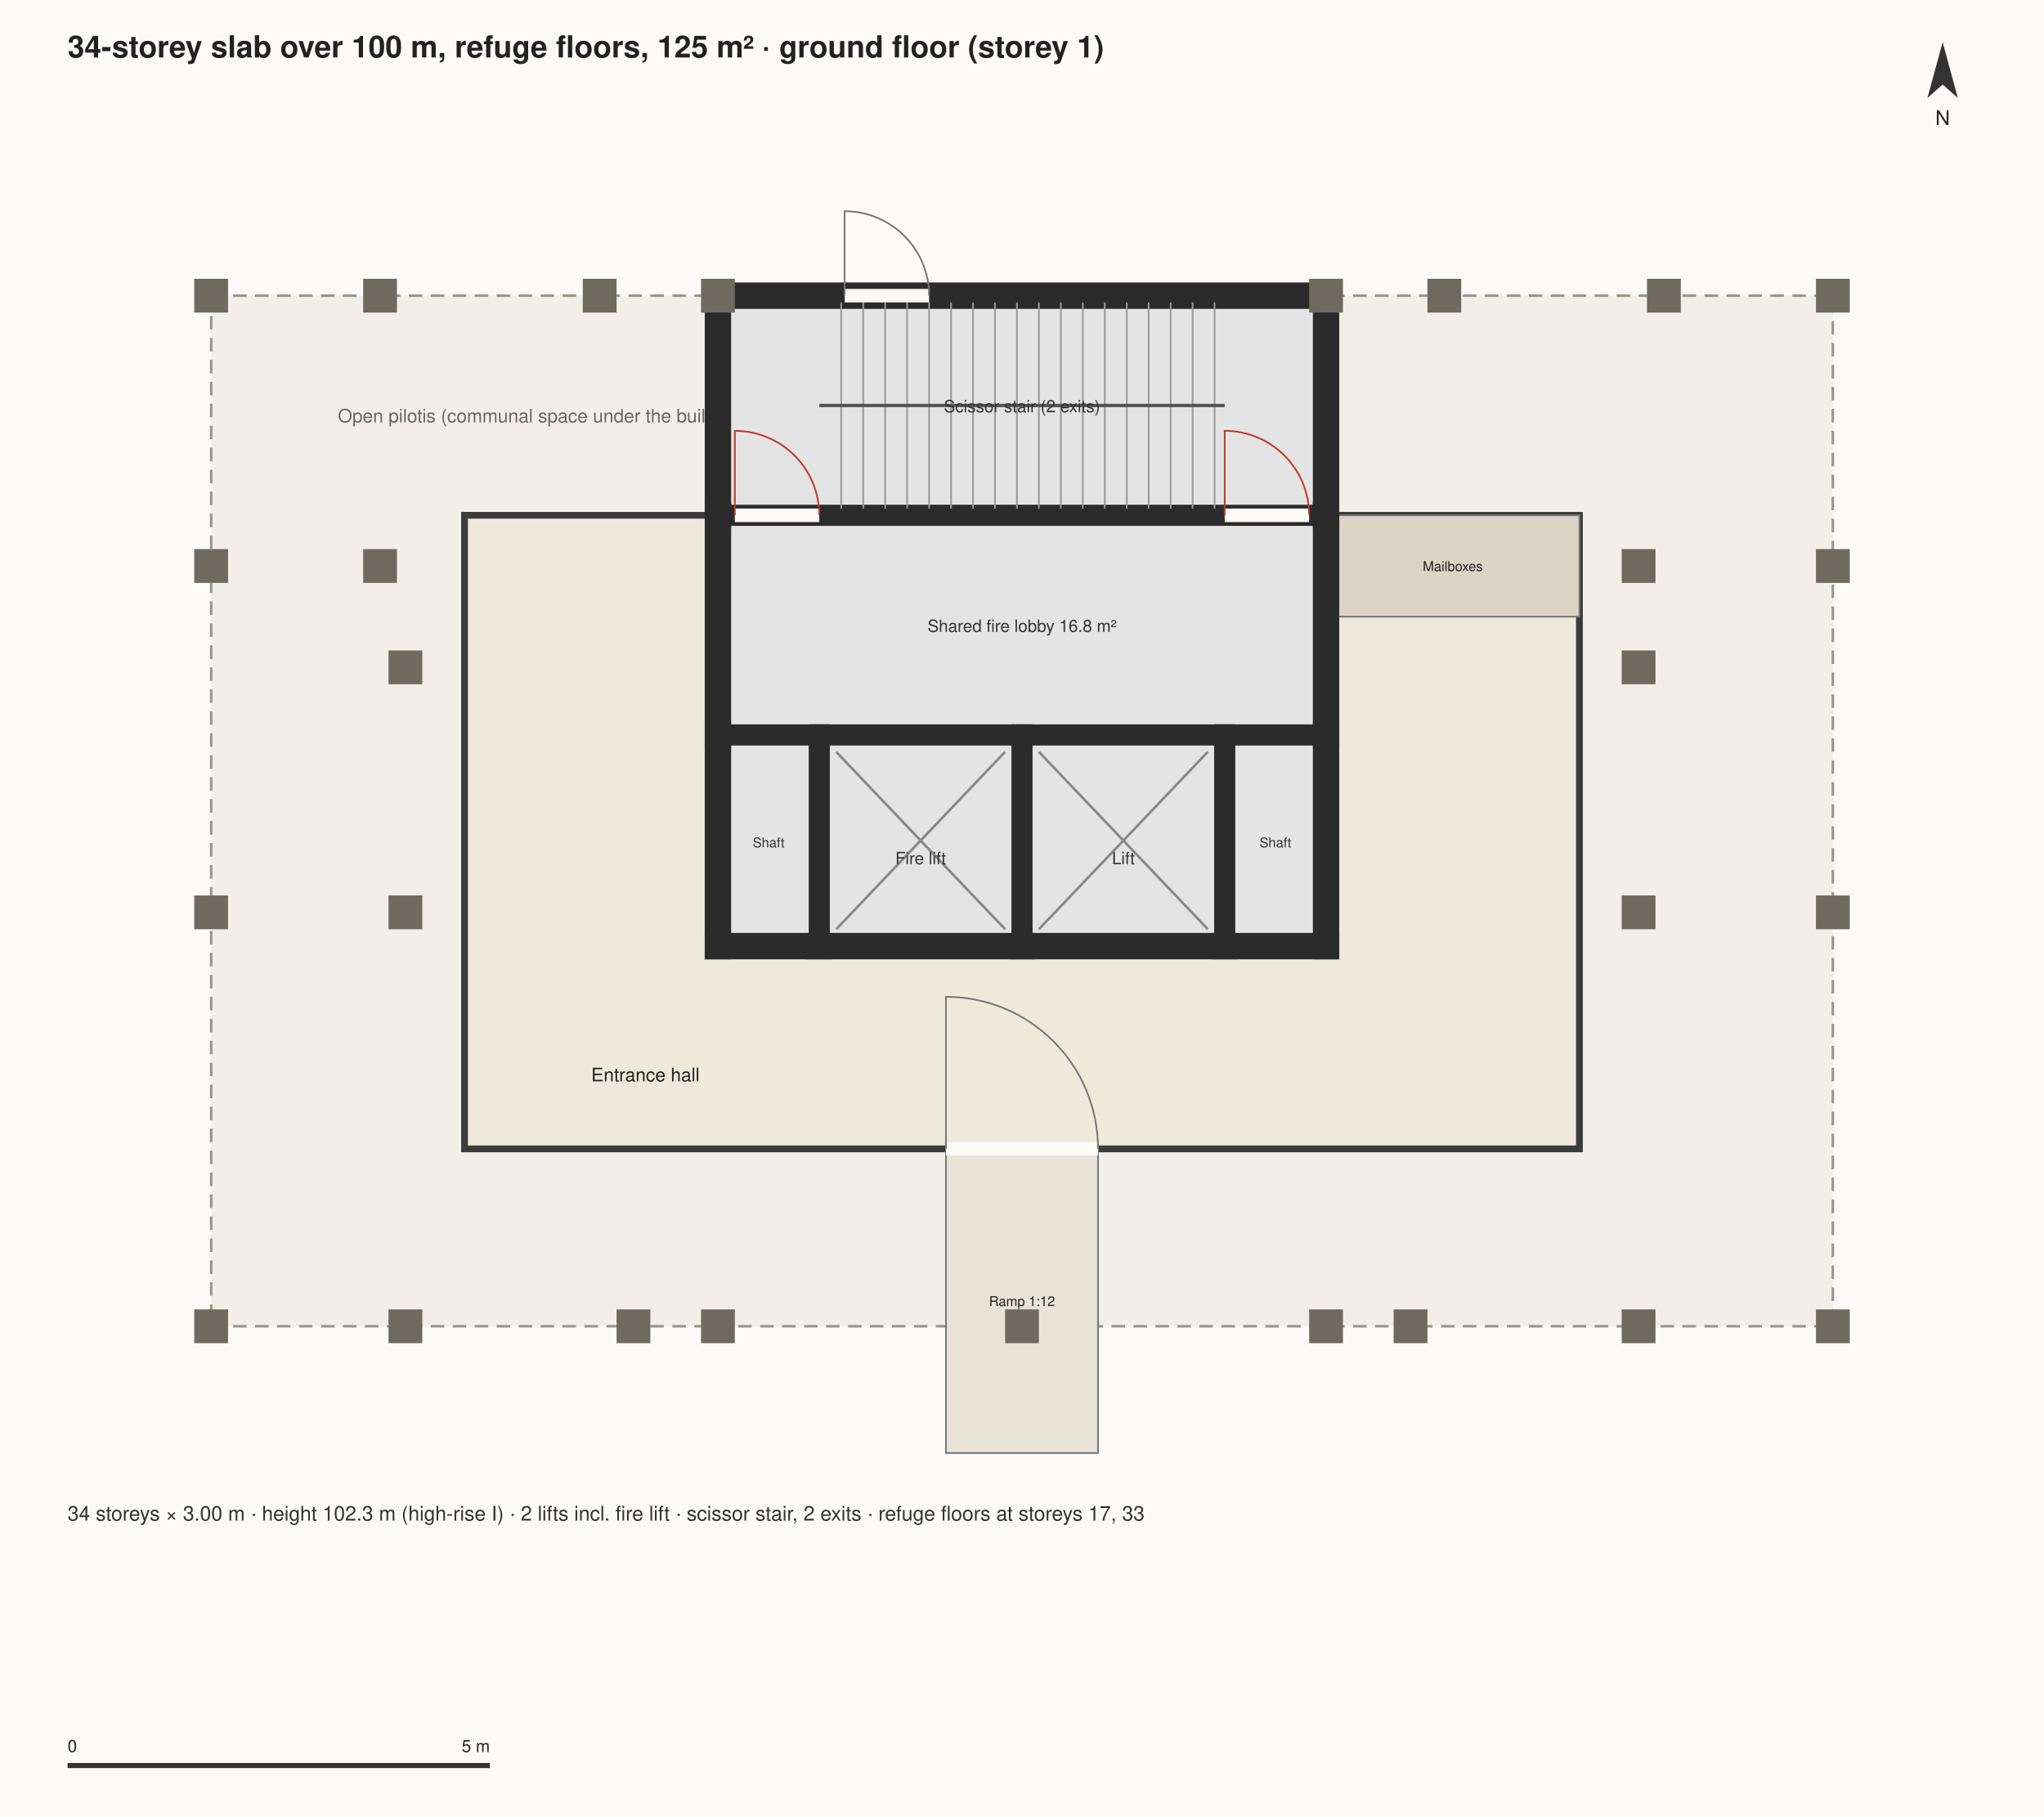
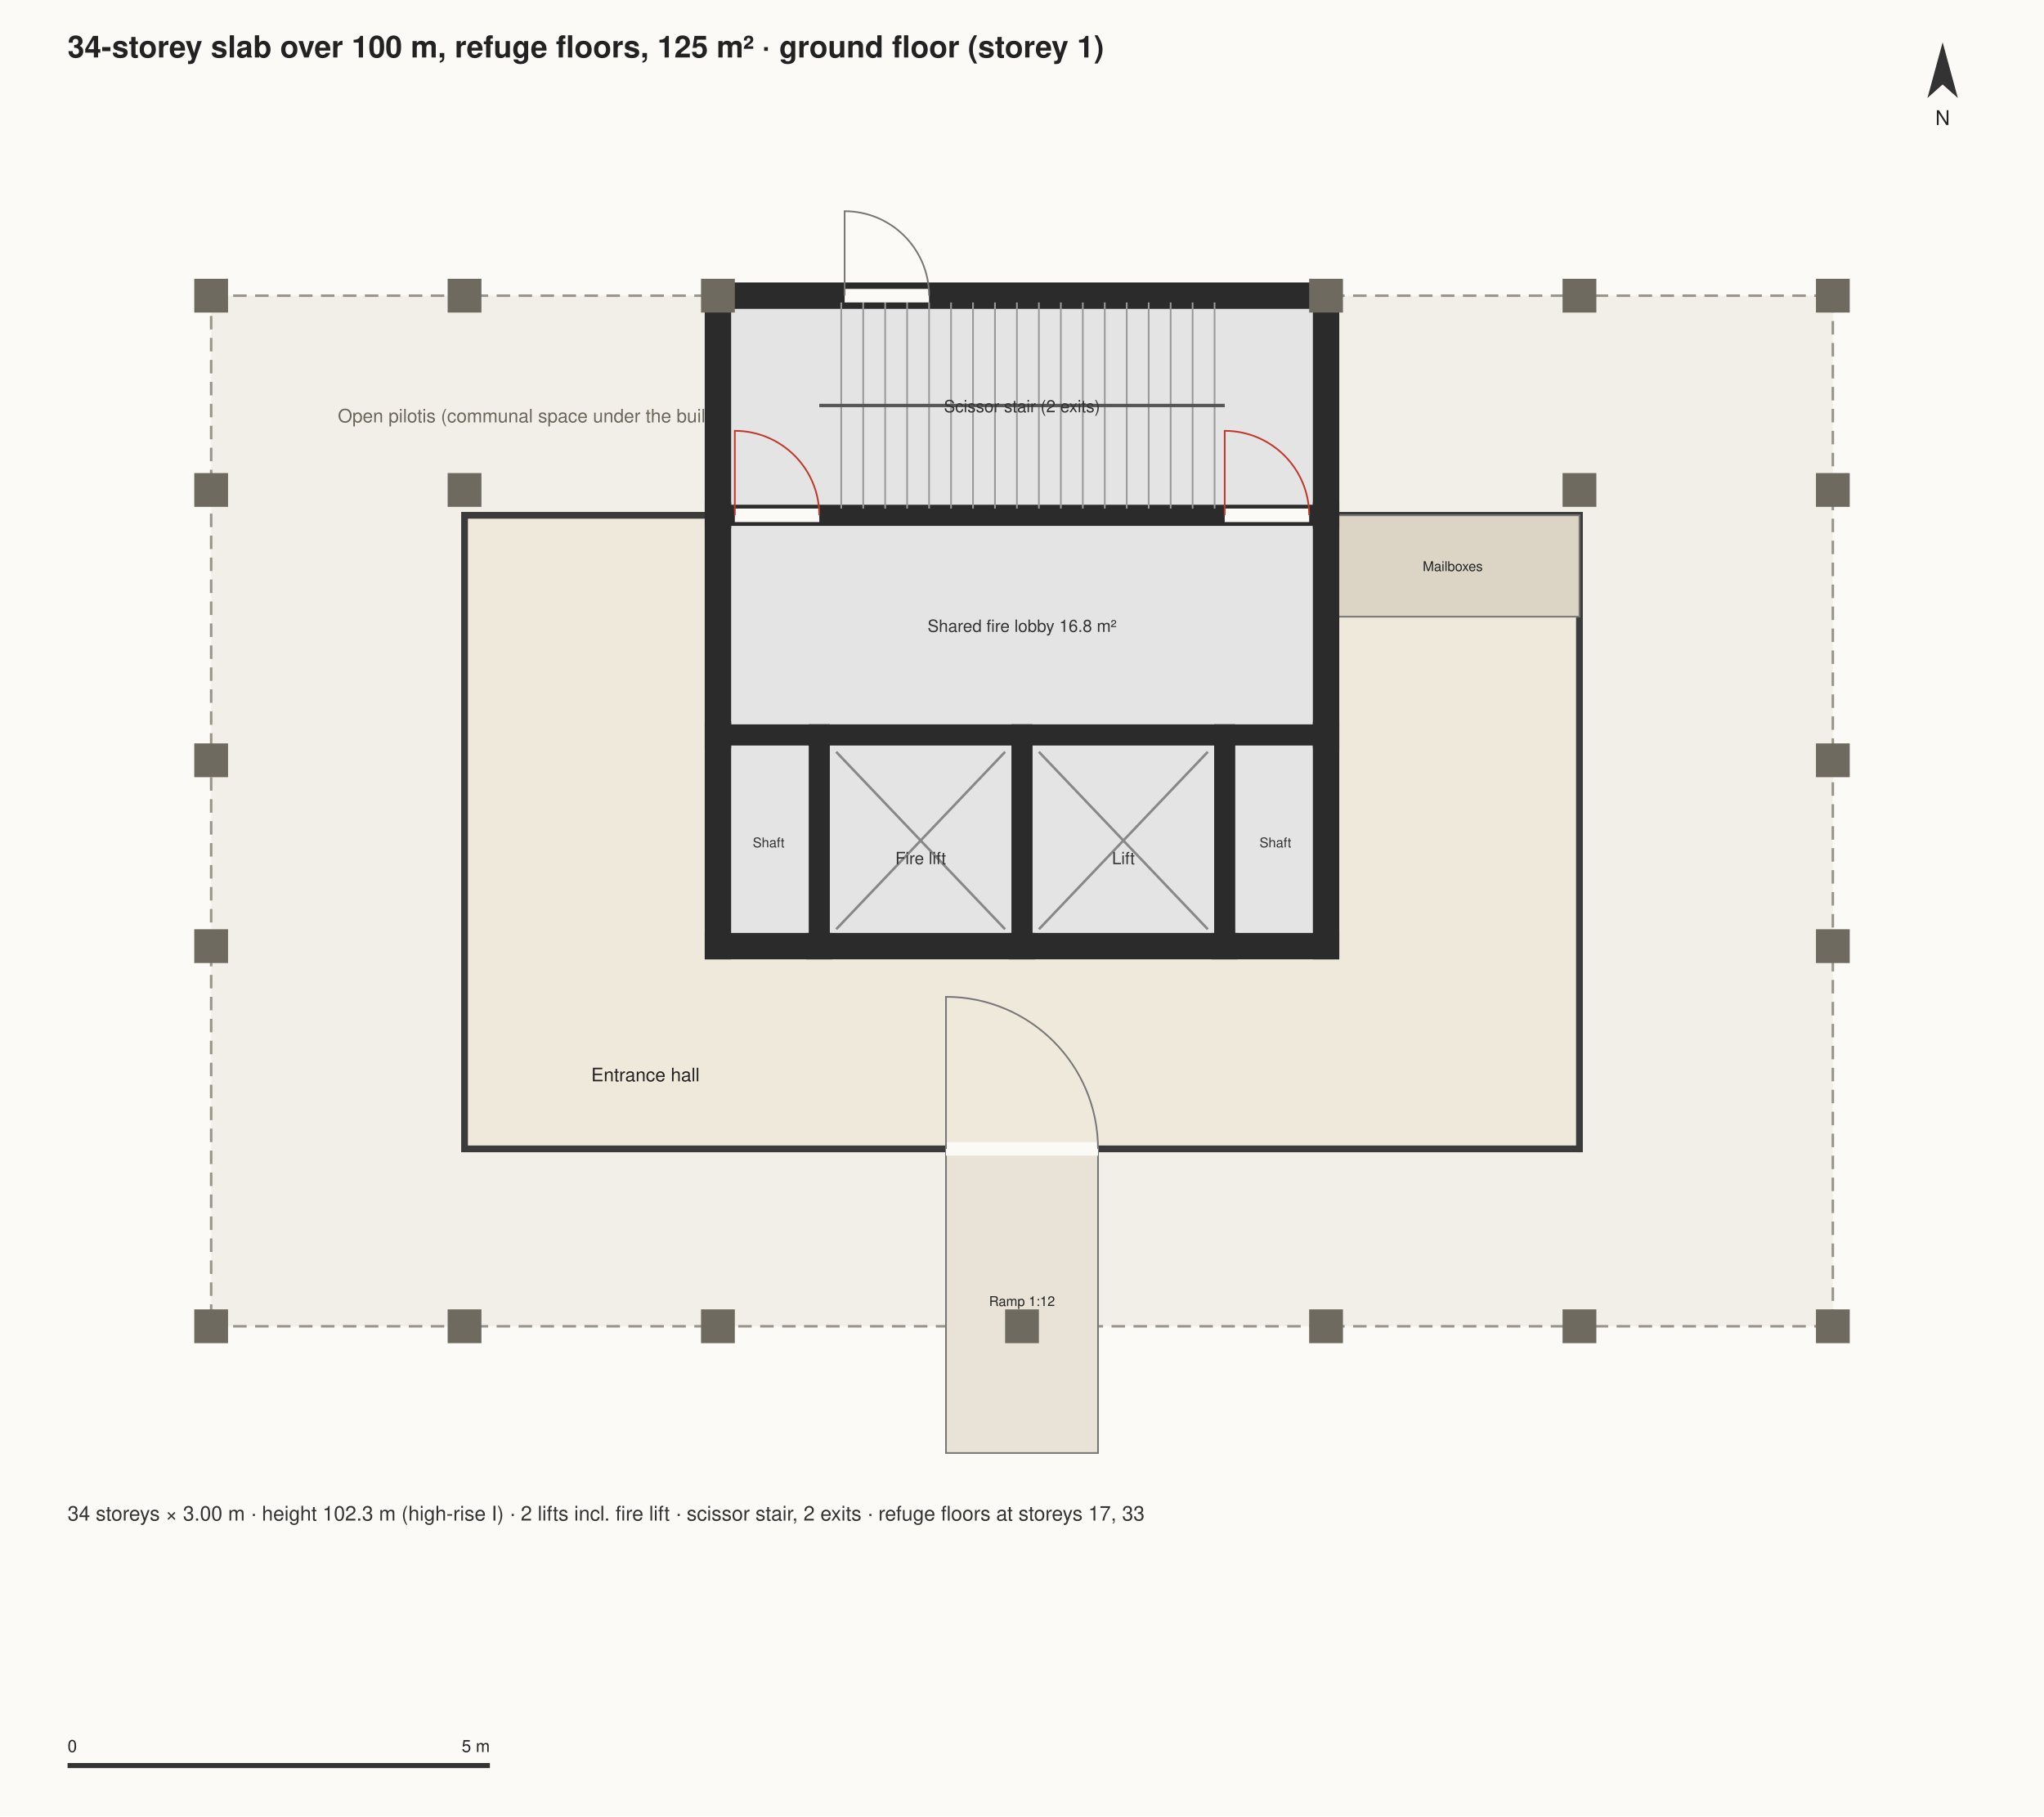
<svg xmlns="http://www.w3.org/2000/svg" width="1210" height="1075" viewBox="0 0 1210 1075" font-family="Helvetica, Arial, sans-serif">
  <rect width="100%" height="100%" fill="#fbfaf7" />
  <rect x="125.0" y="175.0" width="960.0" height="610.0" fill="#f1efe8" stroke="#9a958a" stroke-width="1.5" stroke-dasharray="8 5" />
  <text x="200.0" y="250.0" font-size="11" text-anchor="start" fill="#6b665c" font-weight="normal">Open pilotis (communal space under the building)</text>
  <rect x="275.0" y="305.0" width="660.0" height="375.0" fill="#efe9dc" stroke="#3b3b3b" stroke-width="4" />
  <rect x="785.0" y="305.0" width="150.0" height="60.0" fill="#dcd5c6" stroke="#777" stroke-width="1" />
  <text x="860.0" y="338.0" font-size="8" text-anchor="middle" fill="#222" font-weight="normal">Mailboxes</text>
  <text x="350.0" y="640.0" font-size="11" text-anchor="start" fill="#222" font-weight="normal">Entrance hall</text>
  <rect x="560.0" y="680.0" width="90.0" height="180.0" fill="#e8e3d6" stroke="#777" stroke-width="1" />
  <text x="605.0" y="773.0" font-size="8" text-anchor="middle" fill="#222" font-weight="normal">Ramp 1:12</text>
  <rect x="425.0" y="175.0" width="360.0" height="130.0" fill="#e4e4e4" stroke="none" stroke-width="0" />
  <rect x="425.0" y="305.0" width="360.0" height="130.0" fill="#e4e4e4" stroke="none" stroke-width="0" />
  <rect x="425.0" y="435.0" width="60.0" height="125.0" fill="#e4e4e4" stroke="none" stroke-width="0" />
  <rect x="485.0" y="435.0" width="120.0" height="125.0" fill="#e4e4e4" stroke="none" stroke-width="0" />
  <rect x="605.0" y="435.0" width="120.0" height="125.0" fill="#e4e4e4" stroke="none" stroke-width="0" />
  <rect x="725.0" y="435.0" width="60.0" height="125.0" fill="#e4e4e4" stroke="none" stroke-width="0" />
  <line x1="425.0" y1="175.0" x2="425.0" y2="305.0" stroke="#2b2b2b" stroke-width="15.625" stroke-linecap="square" />
  <line x1="425.0" y1="305.0" x2="425.0" y2="435.0" stroke="#2b2b2b" stroke-width="15.625" stroke-linecap="square" />
  <line x1="425.0" y1="435.0" x2="425.0" y2="560.0" stroke="#2b2b2b" stroke-width="15.625" stroke-linecap="square" />
  <line x1="485.0" y1="435.0" x2="485.0" y2="560.0" stroke="#2b2b2b" stroke-width="12.5" stroke-linecap="square" />
  <line x1="605.0" y1="435.0" x2="605.0" y2="560.0" stroke="#2b2b2b" stroke-width="12.5" stroke-linecap="square" />
  <line x1="725.0" y1="435.0" x2="725.0" y2="560.0" stroke="#2b2b2b" stroke-width="12.5" stroke-linecap="square" />
  <line x1="785.0" y1="175.0" x2="785.0" y2="305.0" stroke="#2b2b2b" stroke-width="15.625" stroke-linecap="square" />
  <line x1="785.0" y1="305.0" x2="785.0" y2="435.0" stroke="#2b2b2b" stroke-width="15.625" stroke-linecap="square" />
  <line x1="785.0" y1="435.0" x2="785.0" y2="560.0" stroke="#2b2b2b" stroke-width="15.625" stroke-linecap="square" />
  <line x1="425.0" y1="175.0" x2="785.0" y2="175.0" stroke="#2b2b2b" stroke-width="15.625" stroke-linecap="square" />
  <line x1="425.0" y1="305.0" x2="785.0" y2="305.0" stroke="#2b2b2b" stroke-width="12.5" stroke-linecap="square" />
  <line x1="425.0" y1="435.0" x2="485.0" y2="435.0" stroke="#2b2b2b" stroke-width="12.5" stroke-linecap="square" />
  <line x1="485.0" y1="435.0" x2="605.0" y2="435.0" stroke="#2b2b2b" stroke-width="12.5" stroke-linecap="square" />
  <line x1="605.0" y1="435.0" x2="725.0" y2="435.0" stroke="#2b2b2b" stroke-width="12.5" stroke-linecap="square" />
  <line x1="725.0" y1="435.0" x2="785.0" y2="435.0" stroke="#2b2b2b" stroke-width="12.5" stroke-linecap="square" />
  <line x1="425.0" y1="560.0" x2="485.0" y2="560.0" stroke="#2b2b2b" stroke-width="15.625" stroke-linecap="square" />
  <line x1="485.0" y1="560.0" x2="605.0" y2="560.0" stroke="#2b2b2b" stroke-width="15.625" stroke-linecap="square" />
  <line x1="605.0" y1="560.0" x2="725.0" y2="560.0" stroke="#2b2b2b" stroke-width="15.625" stroke-linecap="square" />
  <line x1="725.0" y1="560.0" x2="785.0" y2="560.0" stroke="#2b2b2b" stroke-width="15.625" stroke-linecap="square" />
  <line x1="498.0" y1="179.0" x2="498.0" y2="301.0" stroke="#999" stroke-width="1" />
  <line x1="511.0" y1="179.0" x2="511.0" y2="301.0" stroke="#999" stroke-width="1" />
  <line x1="524.0" y1="179.0" x2="524.0" y2="301.0" stroke="#999" stroke-width="1" />
  <line x1="537.0" y1="179.0" x2="537.0" y2="301.0" stroke="#999" stroke-width="1" />
  <line x1="550.0" y1="179.0" x2="550.0" y2="301.0" stroke="#999" stroke-width="1" />
  <line x1="563.0" y1="179.0" x2="563.0" y2="301.0" stroke="#999" stroke-width="1" />
  <line x1="576.0" y1="179.0" x2="576.0" y2="301.0" stroke="#999" stroke-width="1" />
  <line x1="589.0" y1="179.0" x2="589.0" y2="301.0" stroke="#999" stroke-width="1" />
  <line x1="602.0" y1="179.0" x2="602.0" y2="301.0" stroke="#999" stroke-width="1" />
  <line x1="615.0" y1="179.0" x2="615.0" y2="301.0" stroke="#999" stroke-width="1" />
  <line x1="628.0" y1="179.0" x2="628.0" y2="301.0" stroke="#999" stroke-width="1" />
  <line x1="641.0" y1="179.0" x2="641.0" y2="301.0" stroke="#999" stroke-width="1" />
  <line x1="654.0" y1="179.0" x2="654.0" y2="301.0" stroke="#999" stroke-width="1" />
  <line x1="667.0" y1="179.0" x2="667.0" y2="301.0" stroke="#999" stroke-width="1" />
  <line x1="680.0" y1="179.0" x2="680.0" y2="301.0" stroke="#999" stroke-width="1" />
  <line x1="693.0" y1="179.0" x2="693.0" y2="301.0" stroke="#999" stroke-width="1" />
  <line x1="706.0" y1="179.0" x2="706.0" y2="301.0" stroke="#999" stroke-width="1" />
  <line x1="719.0" y1="179.0" x2="719.0" y2="301.0" stroke="#999" stroke-width="1" />
  <line x1="485.0" y1="240.0" x2="725.0" y2="240.0" stroke="#555" stroke-width="2" />
  <text x="605.0" y="244.0" font-size="10" text-anchor="middle" fill="#333" font-weight="normal">Scissor stair (2 exits)</text>
  <text x="605.0" y="374.0" font-size="10" text-anchor="middle" fill="#333" font-weight="normal">Shared fire lobby 16.8 m²</text>
  <text x="455.0" y="501.5" font-size="8" text-anchor="middle" fill="#333" font-weight="normal">Shaft</text>
  <line x1="495.0" y1="445.0" x2="595.0" y2="550.0" stroke="#888" stroke-width="1.5" />
  <line x1="595.0" y1="445.0" x2="495.0" y2="550.0" stroke="#888" stroke-width="1.5" />
  <text x="545.0" y="511.5" font-size="10" text-anchor="middle" fill="#333" font-weight="normal">Fire lift</text>
  <line x1="615.0" y1="445.0" x2="715.0" y2="550.0" stroke="#888" stroke-width="1.5" />
  <line x1="715.0" y1="445.0" x2="615.0" y2="550.0" stroke="#888" stroke-width="1.5" />
  <text x="665.0" y="511.5" font-size="10" text-anchor="middle" fill="#333" font-weight="normal">Lift</text>
  <text x="755.0" y="501.5" font-size="8" text-anchor="middle" fill="#333" font-weight="normal">Shaft</text>
  <rect x="115.0" y="165.0" width="20.0" height="20.0" fill="#6f6a60" stroke="none" stroke-width="0" />
-   <rect x="115.0" y="325.0" width="20.0" height="20.0" fill="#6f6a60" stroke="none" stroke-width="0" />
-   <rect x="115.0" y="530.0" width="20.0" height="20.0" fill="#6f6a60" stroke="none" stroke-width="0" />
+   <rect x="115.0" y="280.0" width="20.0" height="20.0" fill="#6f6a60" stroke="none" stroke-width="0" />
+   <rect x="115.0" y="440.0" width="20.0" height="20.0" fill="#6f6a60" stroke="none" stroke-width="0" />
+   <rect x="115.0" y="550.0" width="20.0" height="20.0" fill="#6f6a60" stroke="none" stroke-width="0" />
  <rect x="115.0" y="775.0" width="20.0" height="20.0" fill="#6f6a60" stroke="none" stroke-width="0" />
-   <rect x="215.0" y="165.0" width="20.0" height="20.0" fill="#6f6a60" stroke="none" stroke-width="0" />
-   <rect x="215.0" y="325.0" width="20.0" height="20.0" fill="#6f6a60" stroke="none" stroke-width="0" />
-   <rect x="230.0" y="385.0" width="20.0" height="20.0" fill="#6f6a60" stroke="none" stroke-width="0" />
-   <rect x="230.0" y="530.0" width="20.0" height="20.0" fill="#6f6a60" stroke="none" stroke-width="0" />
-   <rect x="230.0" y="775.0" width="20.0" height="20.0" fill="#6f6a60" stroke="none" stroke-width="0" />
-   <rect x="345.0" y="165.0" width="20.0" height="20.0" fill="#6f6a60" stroke="none" stroke-width="0" />
-   <rect x="365.0" y="775.0" width="20.0" height="20.0" fill="#6f6a60" stroke="none" stroke-width="0" />
+   <rect x="265.0" y="165.0" width="20.0" height="20.0" fill="#6f6a60" stroke="none" stroke-width="0" />
+   <rect x="265.0" y="280.0" width="20.0" height="20.0" fill="#6f6a60" stroke="none" stroke-width="0" />
+   <rect x="265.0" y="775.0" width="20.0" height="20.0" fill="#6f6a60" stroke="none" stroke-width="0" />
  <rect x="415.0" y="165.0" width="20.0" height="20.0" fill="#6f6a60" stroke="none" stroke-width="0" />
  <rect x="415.0" y="775.0" width="20.0" height="20.0" fill="#6f6a60" stroke="none" stroke-width="0" />
  <rect x="595.0" y="775.0" width="20.0" height="20.0" fill="#6f6a60" stroke="none" stroke-width="0" />
  <rect x="775.0" y="165.0" width="20.0" height="20.0" fill="#6f6a60" stroke="none" stroke-width="0" />
  <rect x="775.0" y="775.0" width="20.0" height="20.0" fill="#6f6a60" stroke="none" stroke-width="0" />
-   <rect x="825.0" y="775.0" width="20.0" height="20.0" fill="#6f6a60" stroke="none" stroke-width="0" />
-   <rect x="845.0" y="165.0" width="20.0" height="20.0" fill="#6f6a60" stroke="none" stroke-width="0" />
-   <rect x="960.0" y="325.0" width="20.0" height="20.0" fill="#6f6a60" stroke="none" stroke-width="0" />
-   <rect x="960.0" y="385.0" width="20.0" height="20.0" fill="#6f6a60" stroke="none" stroke-width="0" />
-   <rect x="960.0" y="530.0" width="20.0" height="20.0" fill="#6f6a60" stroke="none" stroke-width="0" />
-   <rect x="960.0" y="775.0" width="20.0" height="20.0" fill="#6f6a60" stroke="none" stroke-width="0" />
-   <rect x="975.0" y="165.0" width="20.0" height="20.0" fill="#6f6a60" stroke="none" stroke-width="0" />
+   <rect x="925.0" y="165.0" width="20.0" height="20.0" fill="#6f6a60" stroke="none" stroke-width="0" />
+   <rect x="925.0" y="280.0" width="20.0" height="20.0" fill="#6f6a60" stroke="none" stroke-width="0" />
+   <rect x="925.0" y="775.0" width="20.0" height="20.0" fill="#6f6a60" stroke="none" stroke-width="0" />
  <rect x="1075.0" y="165.0" width="20.0" height="20.0" fill="#6f6a60" stroke="none" stroke-width="0" />
-   <rect x="1075.0" y="325.0" width="20.0" height="20.0" fill="#6f6a60" stroke="none" stroke-width="0" />
-   <rect x="1075.0" y="530.0" width="20.0" height="20.0" fill="#6f6a60" stroke="none" stroke-width="0" />
+   <rect x="1075.0" y="280.0" width="20.0" height="20.0" fill="#6f6a60" stroke="none" stroke-width="0" />
+   <rect x="1075.0" y="440.0" width="20.0" height="20.0" fill="#6f6a60" stroke="none" stroke-width="0" />
+   <rect x="1075.0" y="550.0" width="20.0" height="20.0" fill="#6f6a60" stroke="none" stroke-width="0" />
  <rect x="1075.0" y="775.0" width="20.0" height="20.0" fill="#6f6a60" stroke="none" stroke-width="0" />
  <rect x="560.0" y="676.0" width="90.0" height="8" fill="#fbfaf7" />
  <path d="M560.0,680.0 L560.0,590.0 A90.0,90.0 0 0,1 650.0,680.0" fill="none" stroke="#777" stroke-width="1" />
  <rect x="500.0" y="171.0" width="50.0" height="8" fill="#fbfaf7" />
  <path d="M500.0,175.0 L500.0,125.0 A50.0,50.0 0 0,1 550.0,175.0" fill="none" stroke="#777" stroke-width="1" />
  <rect x="435.0" y="301.0" width="50.0" height="8" fill="#fbfaf7" />
  <path d="M435.0,305.0 L435.0,255.0 A50.0,50.0 0 0,1 485.0,305.0" fill="none" stroke="#c0392b" stroke-width="1" />
  <rect x="725.0" y="301.0" width="50.0" height="8" fill="#fbfaf7" />
  <path d="M725.0,305.0 L725.0,255.0 A50.0,50.0 0 0,1 775.0,305.0" fill="none" stroke="#c0392b" stroke-width="1" />
  <path d="M1150.0,25 L1141.0,58 L1150.0,50 L1159.0,58 Z" fill="#333" />
  <text x="1150.0" y="74.0" font-size="12" text-anchor="middle" fill="#222" font-weight="normal">N</text>
  <line x1="40.0" y1="1045.0" x2="290.0" y2="1045.0" stroke="#333" stroke-width="3" />
  <text x="40.0" y="1037.0" font-size="10" text-anchor="start" fill="#222" font-weight="normal">0</text>
  <text x="290.0" y="1037.0" font-size="10" text-anchor="end" fill="#222" font-weight="normal">5 m</text>
  <text x="40.0" y="34.0" font-size="18" text-anchor="start" fill="#222" font-weight="bold">34-storey slab over 100 m, refuge floors, 125 m² · ground floor (storey 1)</text>
  <text x="40.0" y="900.0" font-size="12" text-anchor="start" fill="#333" font-weight="normal">34 storeys × 3.00 m · height 102.3 m (high-rise I) · 2 lifts incl. fire lift · scissor stair, 2 exits · refuge floors at storeys 17, 33</text>
</svg>
